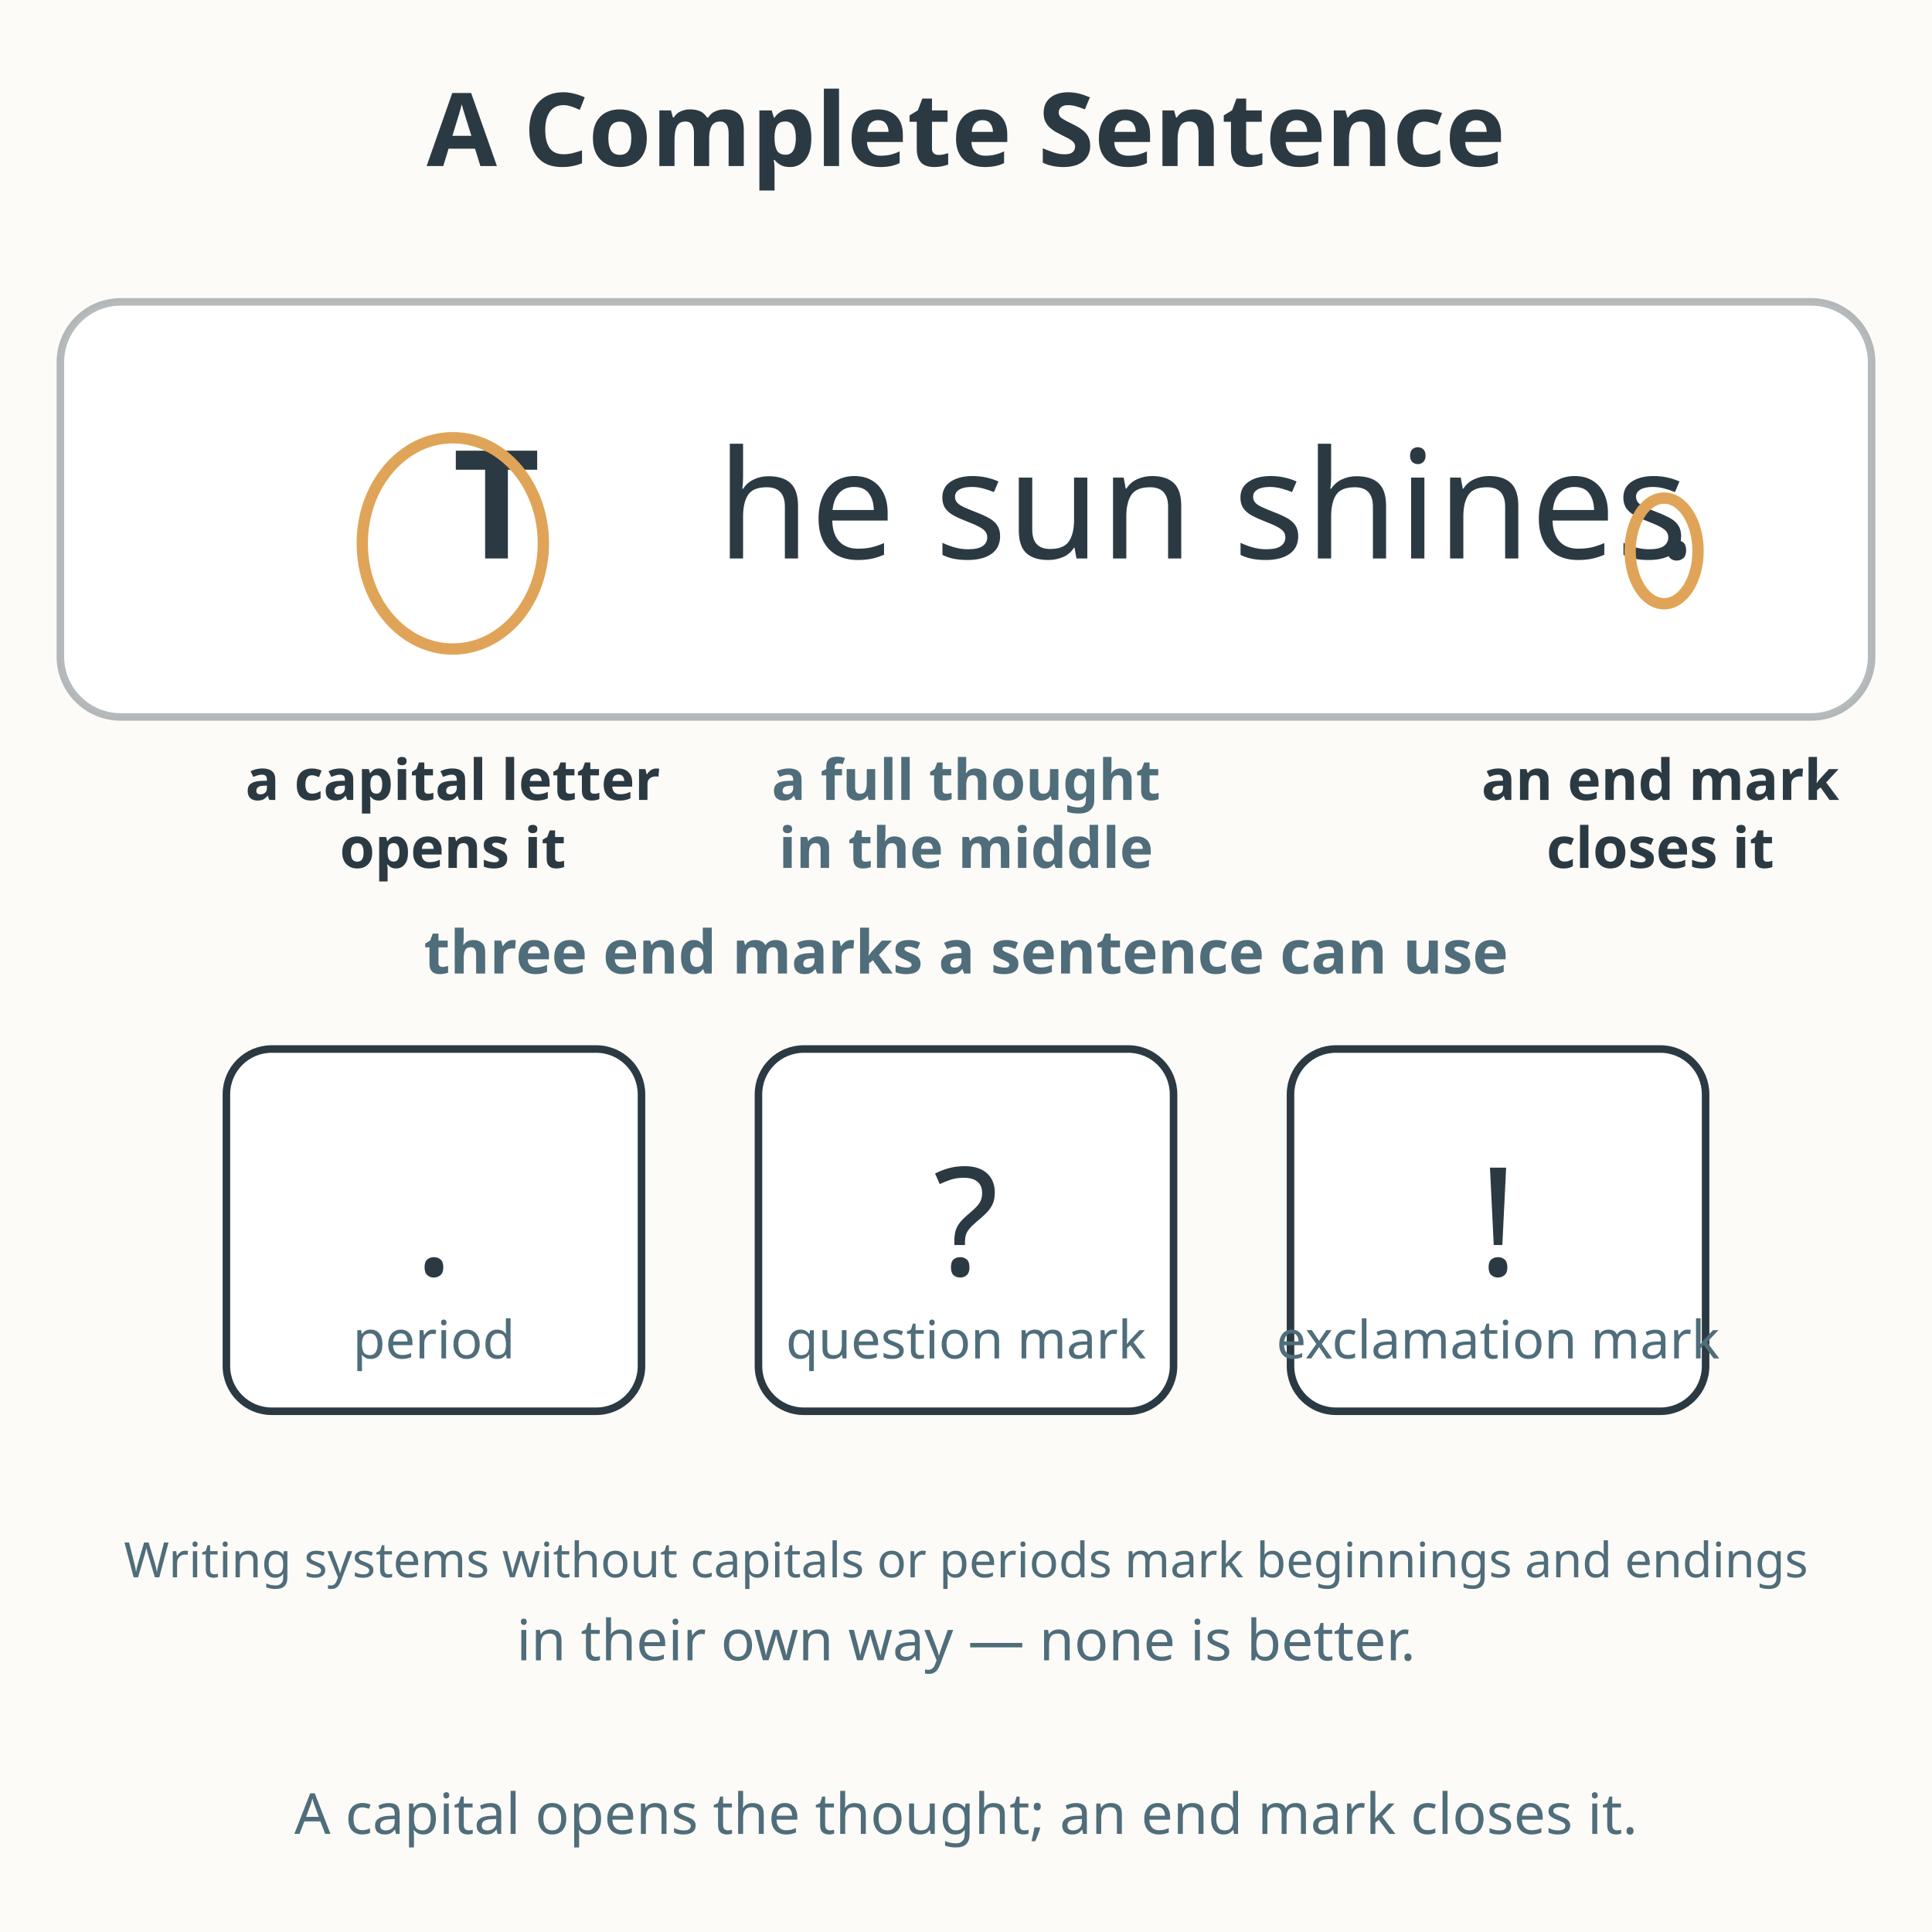
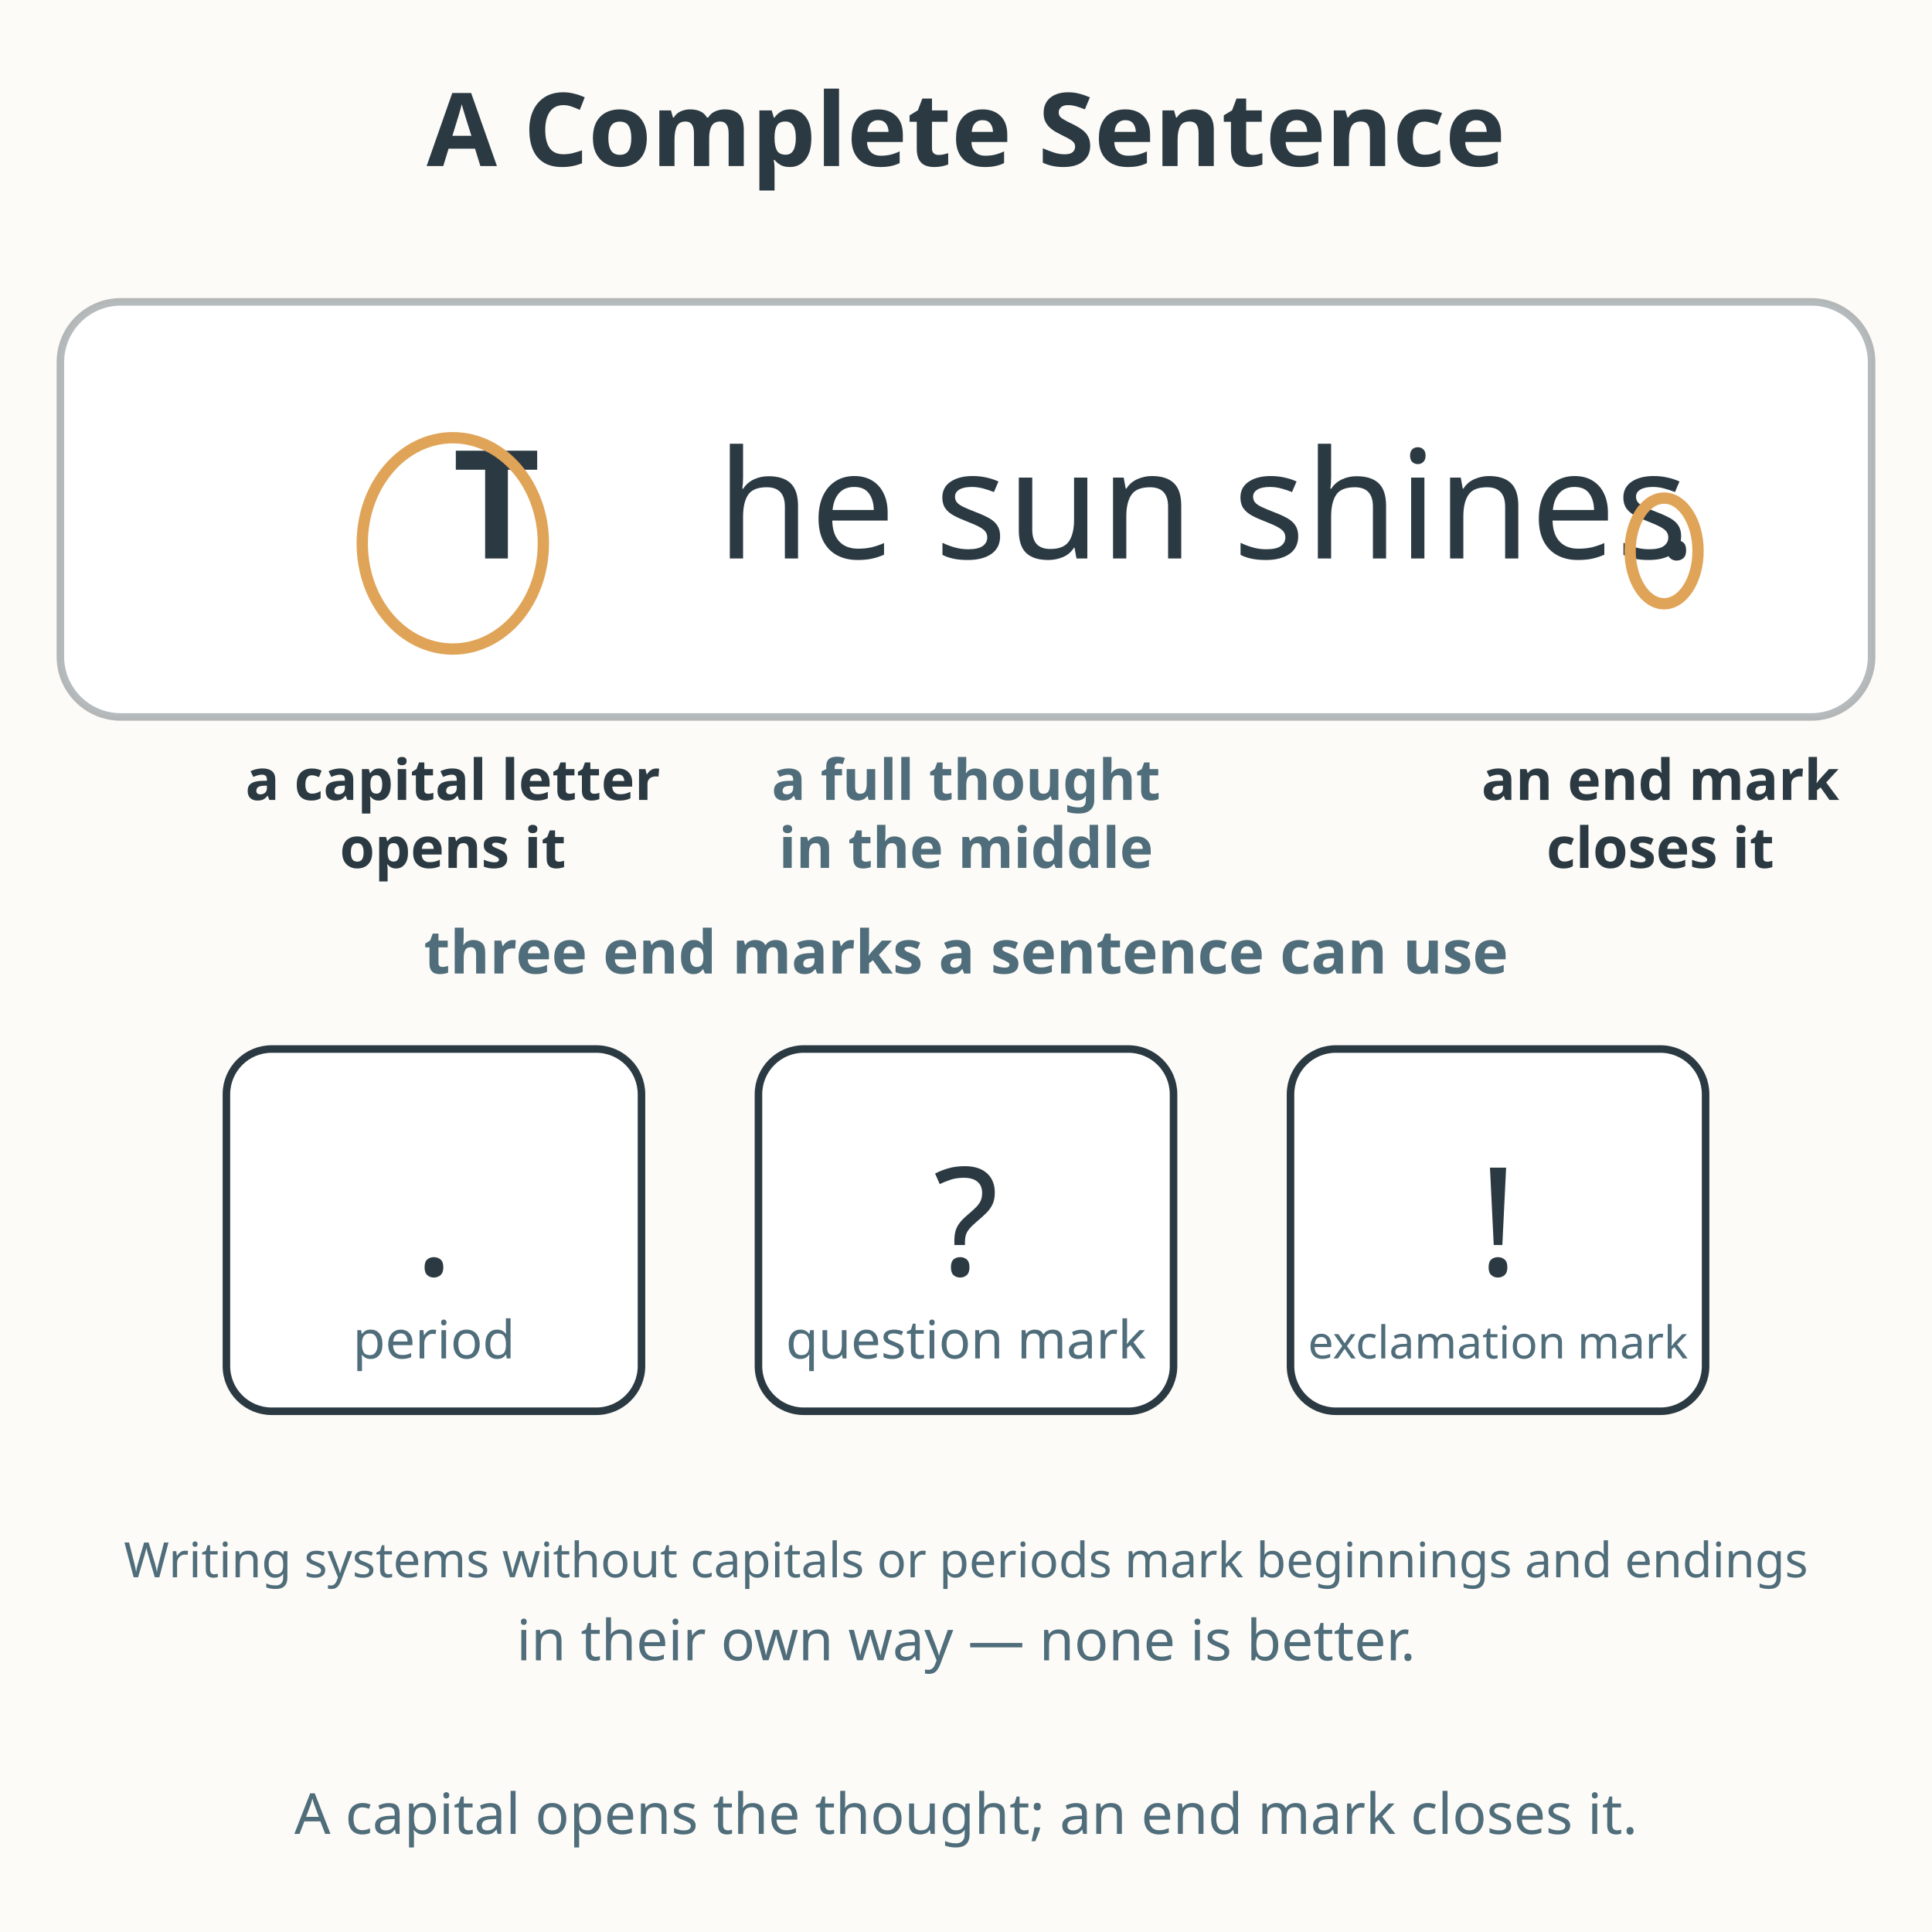
<svg xmlns="http://www.w3.org/2000/svg" viewBox="0 0 512 512" role="img" aria-labelledby="title-L-01-004-11-a-complete-sentence desc-L-01-004-11-a-complete-sentence">
  <rect width="512" height="512" fill="#fdfbf7" />
  <text x="256" y="44" text-anchor="middle" font-family="sans-serif" font-size="27" font-weight="bold" fill="#2b3a42">A Complete Sentence</text>
  <rect x="16" y="80" width="480" height="110" rx="16" fill="#ffffff" stroke="#2b3a42" stroke-width="2" stroke-opacity="0.35" />
  <text x="120" y="148" font-family="sans-serif" font-size="40" font-weight="bold" fill="#2b3a42">T</text>
  <ellipse cx="120" cy="144" rx="24" ry="28" fill="none" stroke="#e0a458" stroke-width="3" />
  <text x="190" y="148" font-family="sans-serif" font-size="40" fill="#2b3a42">he sun shines</text>
  <ellipse cx="441" cy="146" rx="9" ry="14" fill="none" stroke="#e0a458" stroke-width="3" />
  <text x="439" y="148" font-family="sans-serif" font-size="40" fill="#2b3a42">.</text>
  <text x="120" y="212" text-anchor="middle" font-family="sans-serif" font-size="15" font-weight="bold" fill="#2b3a42">a capital letter</text>
  <text x="120" y="230" text-anchor="middle" font-family="sans-serif" font-size="15" font-weight="bold" fill="#2b3a42">opens it</text>
  <text x="256" y="212" text-anchor="middle" font-family="sans-serif" font-size="15" font-weight="bold" fill="#4f6d7a">a full thought</text>
  <text x="256" y="230" text-anchor="middle" font-family="sans-serif" font-size="15" font-weight="bold" fill="#4f6d7a">in the middle</text>
  <text x="440" y="212" text-anchor="middle" font-family="sans-serif" font-size="15" font-weight="bold" fill="#2b3a42">an end mark</text>
  <text x="440" y="230" text-anchor="middle" font-family="sans-serif" font-size="15" font-weight="bold" fill="#2b3a42">closes it</text>
  <text x="256" y="258" text-anchor="middle" font-family="sans-serif" font-size="16" font-weight="bold" fill="#4f6d7a">three end marks a sentence can use</text>
  <rect x="60" y="278" width="110" height="96" rx="12" fill="#ffffff" stroke="#2b3a42" stroke-width="2" />
  <text x="115" y="338" text-anchor="middle" font-family="sans-serif" font-size="40" fill="#2b3a42">.</text>
  <text x="115" y="360" text-anchor="middle" font-family="sans-serif" font-size="14" fill="#4f6d7a">period</text>
  <rect x="201" y="278" width="110" height="96" rx="12" fill="#ffffff" stroke="#2b3a42" stroke-width="2" />
  <text x="256" y="338" text-anchor="middle" font-family="sans-serif" font-size="40" fill="#2b3a42">?</text>
  <text x="256" y="360" text-anchor="middle" font-family="sans-serif" font-size="14" fill="#4f6d7a">question mark</text>
  <rect x="342" y="278" width="110" height="96" rx="12" fill="#ffffff" stroke="#2b3a42" stroke-width="2" />
  <text x="397" y="338" text-anchor="middle" font-family="sans-serif" font-size="40" fill="#2b3a42">!</text>
-   <text x="397" y="360" text-anchor="middle" font-family="sans-serif" font-size="14" fill="#4f6d7a">exclamation mark</text>
+   <text x="397" y="360" text-anchor="middle" font-family="sans-serif" font-size="12" fill="#4f6d7a">exclamation mark</text>
  <text x="256" y="418" text-anchor="middle" font-family="sans-serif" font-size="12.9" fill="#4f6d7a">Writing systems without capitals or periods mark beginnings and endings</text>
  <text x="256" y="440" text-anchor="middle" font-family="sans-serif" font-size="15" fill="#4f6d7a">in their own way — none is better.</text>
  <text x="256" y="486" text-anchor="middle" font-family="sans-serif" font-size="15" fill="#4f6d7a">A capital opens the thought; an end mark closes it.</text>
</svg>
